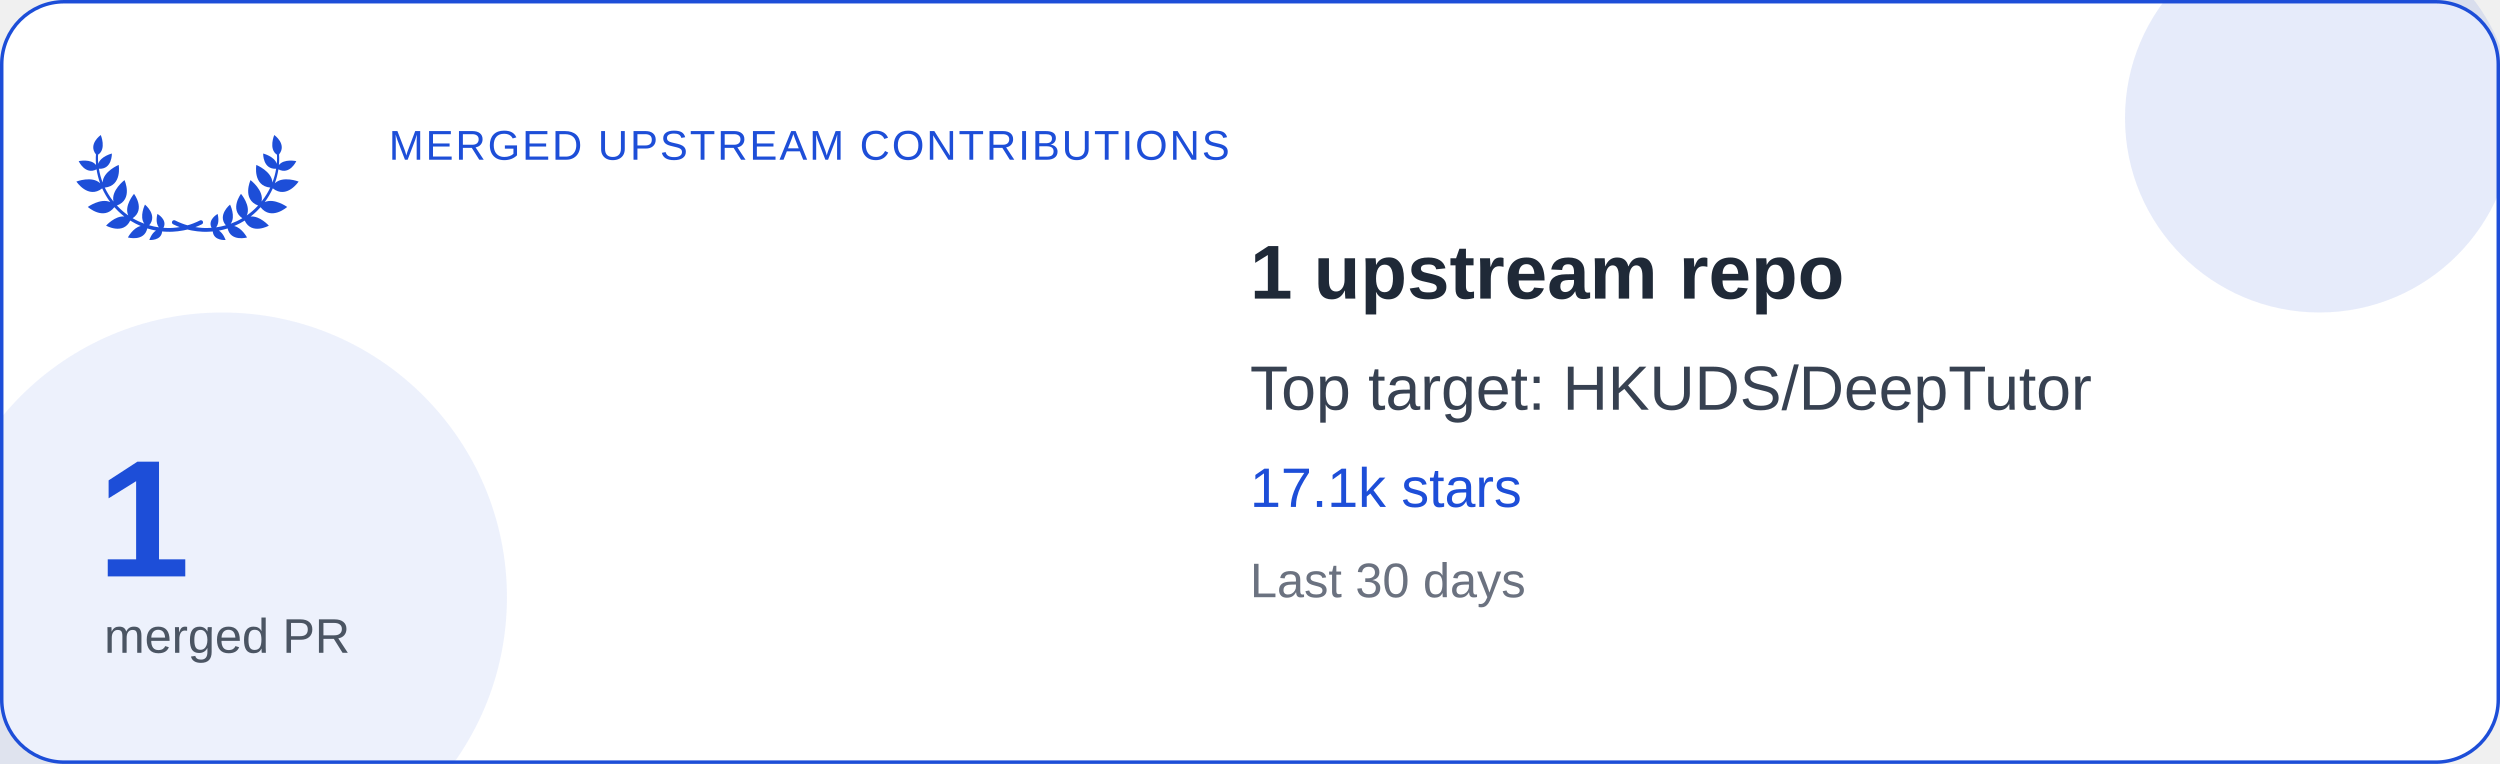
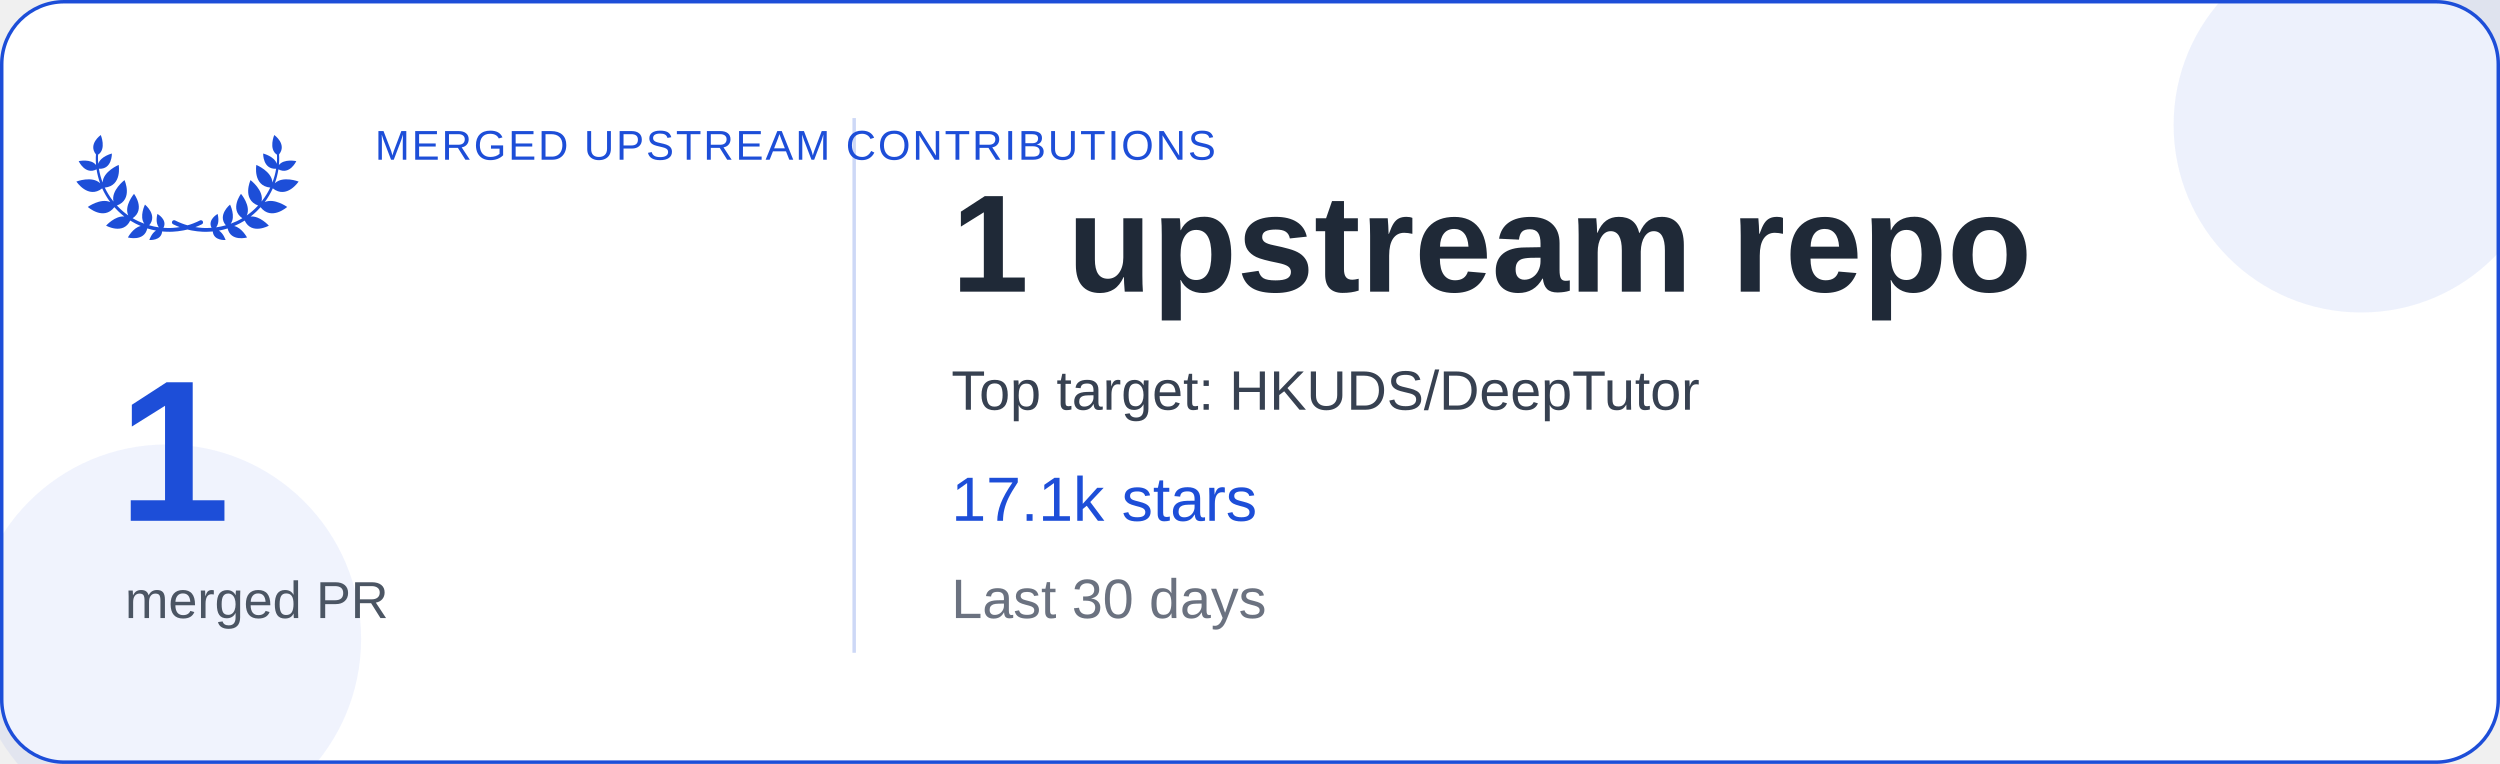
<svg xmlns="http://www.w3.org/2000/svg" width="720" height="220" viewBox="0 0 720 220" fill="none" role="img" aria-label="HKUDS/DeepTutor contribution card">
  <rect x="0.5" y="0.5" width="719" height="219" rx="18" fill="#FFFFFF" stroke="#1D4ED8" />
-   <circle cx="668" cy="34" r="56" fill="#1D4ED8" fill-opacity="0.11" />
-   <circle cx="64" cy="172" r="82" fill="#1D4ED8" fill-opacity="0.08" />
+   <circle cx="680" cy="36" r="54" fill="#1D4ED8" fill-opacity="0.08" />
+   <circle cx="48" cy="184" r="56" fill="#1D4ED8" fill-opacity="0.07" />
+   <line x1="246" y1="34" x2="246" y2="188" stroke="#1D4ED8" stroke-opacity="0.22" />
  <svg id="decorative-emblem" viewBox="0 0 80 80" width="64" height="64" x="22" y="22" aria-hidden="true">
    <path fill="#1D4ED8" d="M70.71,40.31C75.74,44.3,80,37.86,80,37.86s-5.64-2.17-8.55,0.61c0.59-1.62,1.02-3.31,1.28-5.01c4.08,2.16,6.44-2.95,6.44-2.95s-4.41-0.97-6.26,1.4c0.08-0.91,0.12-1.82,0.1-2.73c-0.01-0.36-0.02-0.73-0.05-1.09c2.96-3.68-1.73-6.99-1.73-6.99s-2.14,5.09,0.98,7.09c0.02,0.33,0.03,0.66,0.03,1c0.01,0.76-0.03,1.52-0.1,2.27c-0.85-2.69-4.91-3.69-4.91-3.69s-0.13,5.78,4.68,5.48c-0.28,1.69-0.73,3.35-1.34,4.95c-0.19-4.03-5.79-6.33-5.79-6.33s-1.33,7.55,5.01,8.16c-0.38,0.8-0.8,1.57-1.25,2.32c-0.56,0.95-1.21,1.84-1.89,2.71c0.97-3.99-3.96-7.72-3.96-7.72s-3.18,6.94,2.73,9.15c-0.38,0.43-0.8,0.81-1.2,1.21c-0.21,0.2-0.43,0.38-0.64,0.58l-0.32,0.29c-0.11,0.09-0.22,0.18-0.33,0.27l-0.67,0.54l-0.7,0.51c-0.08,0.05-0.16,0.11-0.23,0.16c1.62-3.42-2.07-7.77-2.07-7.77s-4.21,5.55,0.49,8.78c-1.34,0.79-2.74,1.45-4.2,1.98c1.91-2.59-0.23-6.89-0.23-6.89s-4.66,3.77-1.52,7.46c-1.15,0.33-2.33,0.57-3.51,0.74c1.46-1.68,0.55-4.83,0.55-4.83s-3.7,2.03-2.18,5c-0.52,0.03-1.05,0.07-1.57,0.06c-0.29,0-0.57,0.01-0.86,0l-0.86-0.04c-0.85-0.06-1.7-0.15-2.54-0.28l0.68-0.27l0.42-0.17l0.41-0.19l0.82-0.38c0.39-0.18,0.55-0.65,0.37-1.03c-0.18-0.39-0.65-0.55-1.03-0.37l-0.04,0.02l-0.77,0.37l-0.39,0.18l-0.39,0.16l-0.79,0.33l-0.8,0.29l-0.4,0.14l-0.41,0.12L40,53.6l-0.51-0.15l-0.41-0.12l-0.4-0.14l-0.8-0.29l-0.79-0.33l-0.39-0.16l-0.39-0.18l-0.77-0.37l-0.04-0.02c-0.39-0.18-0.85-0.01-1.03,0.38c-0.18,0.39-0.01,0.85,0.38,1.03l0.82,0.38l0.41,0.19l0.42,0.17l0.68,0.27c-0.84,0.14-1.69,0.22-2.54,0.28l-0.86,0.04c-0.29,0.01-0.57,0-0.86,0c-0.53,0.01-1.05-0.03-1.57-0.06c1.51-2.98-2.18-5-2.18-5s-0.92,3.15,0.55,4.83c-1.19-0.16-2.36-0.41-3.51-0.74c3.15-3.7-1.52-7.46-1.52-7.46s-2.14,4.31-0.23,6.89c-1.46-0.53-2.86-1.19-4.2-1.98c4.7-3.22,0.49-8.78,0.49-8.78s-3.69,4.34-2.07,7.77c-0.08-0.05-0.16-0.1-0.23-0.16l-0.7-0.51l-0.67-0.54c-0.11-0.09-0.23-0.18-0.33-0.27l-0.32-0.29c-0.21-0.19-0.43-0.38-0.64-0.58c-0.4-0.4-0.82-0.79-1.2-1.21c5.91-2.21,2.73-9.15,2.73-9.15s-4.93,3.73-3.96,7.72c-0.68-0.86-1.33-1.76-1.89-2.71c-0.46-0.75-0.87-1.53-1.25-2.32c6.33-0.61,5.01-8.16,5.01-8.16s-5.6,2.31-5.79,6.33c-0.61-1.6-1.06-3.26-1.34-4.95c4.81,0.3,4.68-5.48,4.68-5.48s-4.05,0.99-4.91,3.69c-0.07-0.76-0.1-1.51-0.1-2.27c0-0.33,0.01-0.66,0.03-1c3.11-2.01,0.98-7.09,0.98-7.09s-4.69,3.31-1.73,6.99C7,28.46,6.99,28.82,6.98,29.18c-0.02,0.91,0.01,1.82,0.1,2.73c-1.84-2.38-6.26-1.4-6.26-1.4s2.37,5.11,6.44,2.95c0.26,1.71,0.69,3.39,1.28,5.01C5.64,35.69,0,37.86,0,37.86s4.26,6.43,9.29,2.45c0.39,0.87,0.83,1.72,1.31,2.54c0.47,0.83,1.01,1.63,1.58,2.4C8.71,43.7,4.11,47,4.11,47s5.7,5.1,9.56,0.08c0.04,0.04,0.07,0.08,0.11,0.12c0.39,0.45,0.82,0.87,1.24,1.3c0.21,0.21,0.44,0.41,0.66,0.61l0.33,0.3c0.11,0.1,0.23,0.19,0.34,0.29l0.69,0.57l0.23,0.17c-3.34-0.34-6.58,3.29-6.58,3.29s6.19,3.47,8.69-1.83c1.2,0.75,2.47,1.41,3.78,1.96c-2.76,0.6-4.62,4.13-4.62,4.13s5.89,1.62,6.98-3.26c1.03,0.32,2.07,0.58,3.13,0.78c-1.63,0.99-2.39,3.38-2.39,3.38s4.31,0.39,4.61-3.07c0.07,0.01,0.14,0.02,0.21,0.02c0.6,0.04,1.2,0.1,1.8,0.09c0.3,0,0.6,0.02,0.9,0.01l0.9-0.03c1.2-0.07,2.41-0.18,3.59-0.42l0.45-0.08c0.15-0.03,0.29-0.07,0.44-0.1L40,55.13l0.81,0.19c0.15,0.03,0.29,0.07,0.44,0.1l0.45,0.08c1.18,0.23,2.39,0.35,3.59,0.42l0.9,0.03c0.3,0.01,0.6-0.01,0.9-0.01c0.6,0,1.2-0.06,1.8-0.09c0.07-0.01,0.14-0.02,0.21-0.02c0.31,3.45,4.61,3.07,4.61,3.07s-0.76-2.39-2.39-3.38c1.06-0.2,2.11-0.46,3.13-0.78c1.09,4.88,6.98,3.26,6.98,3.26s-1.86-3.52-4.62-4.13c1.31-0.55,2.57-1.21,3.78-1.96c2.5,5.3,8.69,1.83,8.69,1.83s-3.24-3.63-6.58-3.29l0.23-0.17l0.69-0.57c0.11-0.1,0.23-0.19,0.34-0.29l0.33-0.3c0.22-0.2,0.45-0.4,0.66-0.61c0.42-0.43,0.85-0.84,1.24-1.3c0.03-0.04,0.07-0.08,0.11-0.12C70.19,52.1,75.89,47,75.89,47s-4.6-3.31-8.08-1.75c0.57-0.77,1.11-1.56,1.58-2.4C69.88,42.03,70.31,41.18,70.71,40.31z" />
  </svg>
-   <text x="112" y="46" fill="#1D4ED8" font-family="Arial, sans-serif" font-size="12" letter-spacing="0.05em" textLength="300" lengthAdjust="spacingAndGlyphs">MERGED UPSTREAM CONTRIBUTIONS</text>
-   <text x="28" y="166" fill="#1D4ED8" font-family="Arial, sans-serif" font-size="48" font-weight="700">1</text>
-   <text x="30" y="188" fill="#4B5563" font-family="Arial, sans-serif" font-size="14">merged PR</text>
-   <text x="360" y="86" fill="#1F2937" font-family="Arial, sans-serif" font-size="22" font-weight="700">1 upstream repo</text>
-   <text x="360" y="118" fill="#374151" font-family="Arial, sans-serif" font-size="18">Top target: HKUDS/DeepTutor</text>
-   <text x="360" y="146" fill="#1D4ED8" font-family="Arial, sans-serif" font-size="16">17.1k stars</text>
-   <text x="360" y="172" fill="#6B7280" font-family="Arial, sans-serif" font-size="14">Last 30 days</text>
+   <text x="108" y="46" fill="#1D4ED8" font-family="Arial, sans-serif" font-size="12" letter-spacing="0.05em" textLength="300" lengthAdjust="spacingAndGlyphs">MERGED UPSTREAM CONTRIBUTIONS</text>
+   <text x="34" y="150" fill="#1D4ED8" font-family="Arial, sans-serif" font-size="58" font-weight="700">1</text>
+   <text x="36" y="178" fill="#4B5563" font-family="Arial, sans-serif" font-size="15">merged PR</text>
+   <text x="274" y="84" fill="#1F2937" font-family="Arial, sans-serif" font-size="40" font-weight="700">1 upstream repo</text>
+   <text x="274" y="118" fill="#374151" font-family="Arial, sans-serif" font-size="16" textLength="420" lengthAdjust="spacingAndGlyphs">Top target: HKUDS/DeepTutor</text>
+   <text x="274" y="150" fill="#1D4ED8" font-family="Arial, sans-serif" font-size="18">17.1k stars</text>
+   <text x="274" y="178" fill="#6B7280" font-family="Arial, sans-serif" font-size="16">Last 30 days</text>
</svg>
